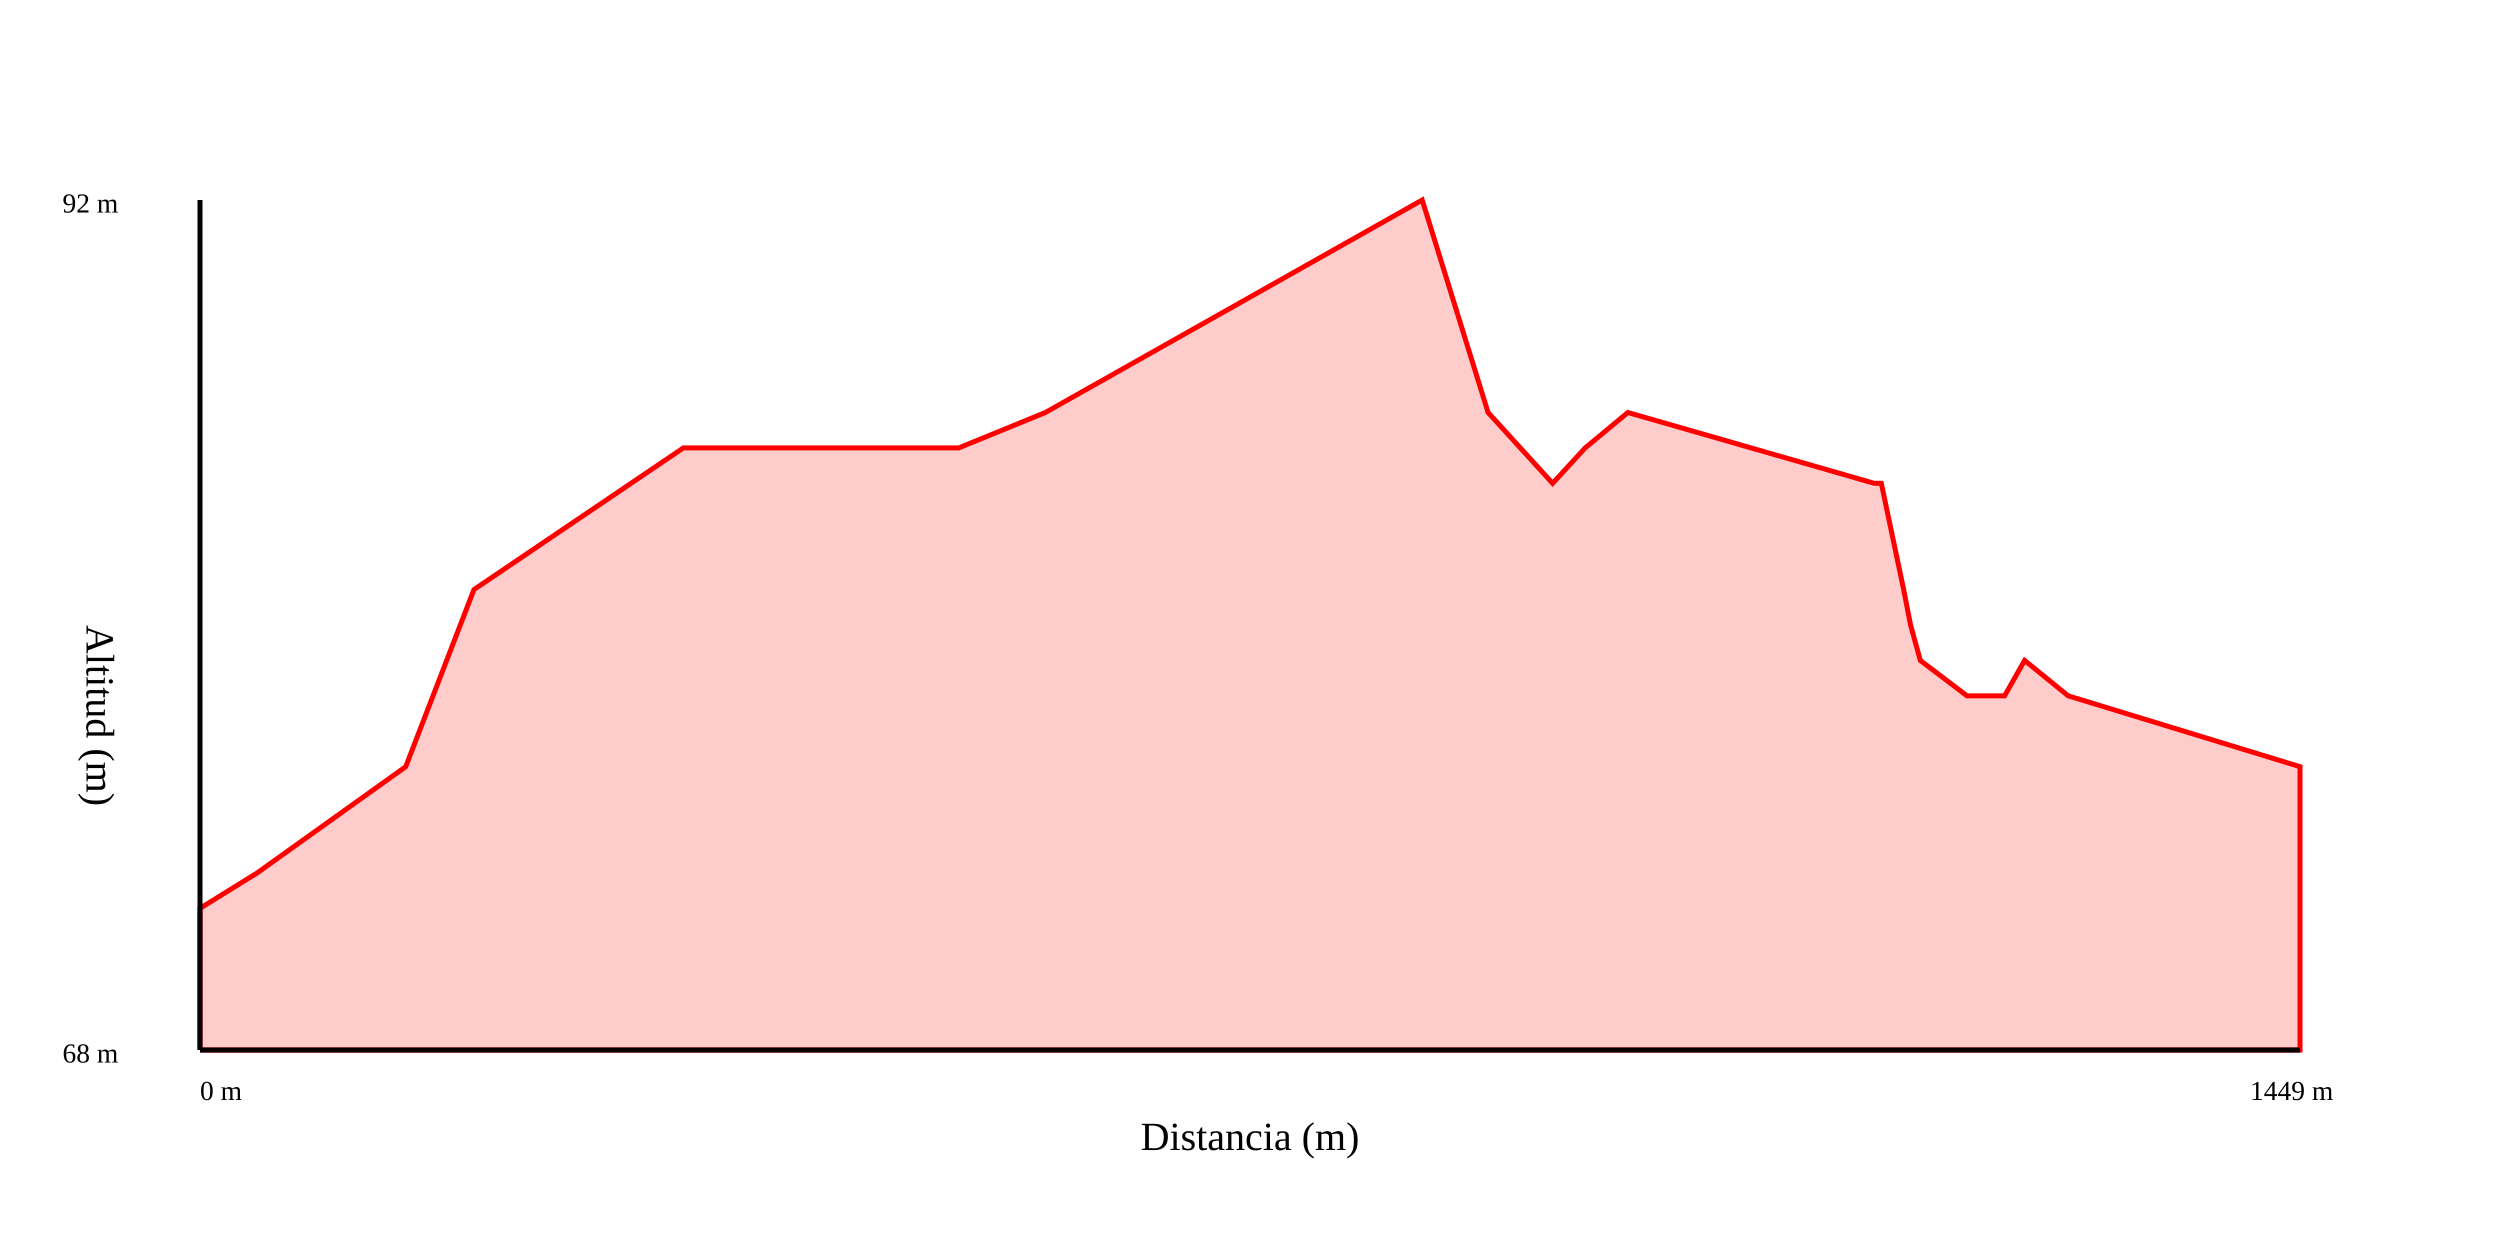
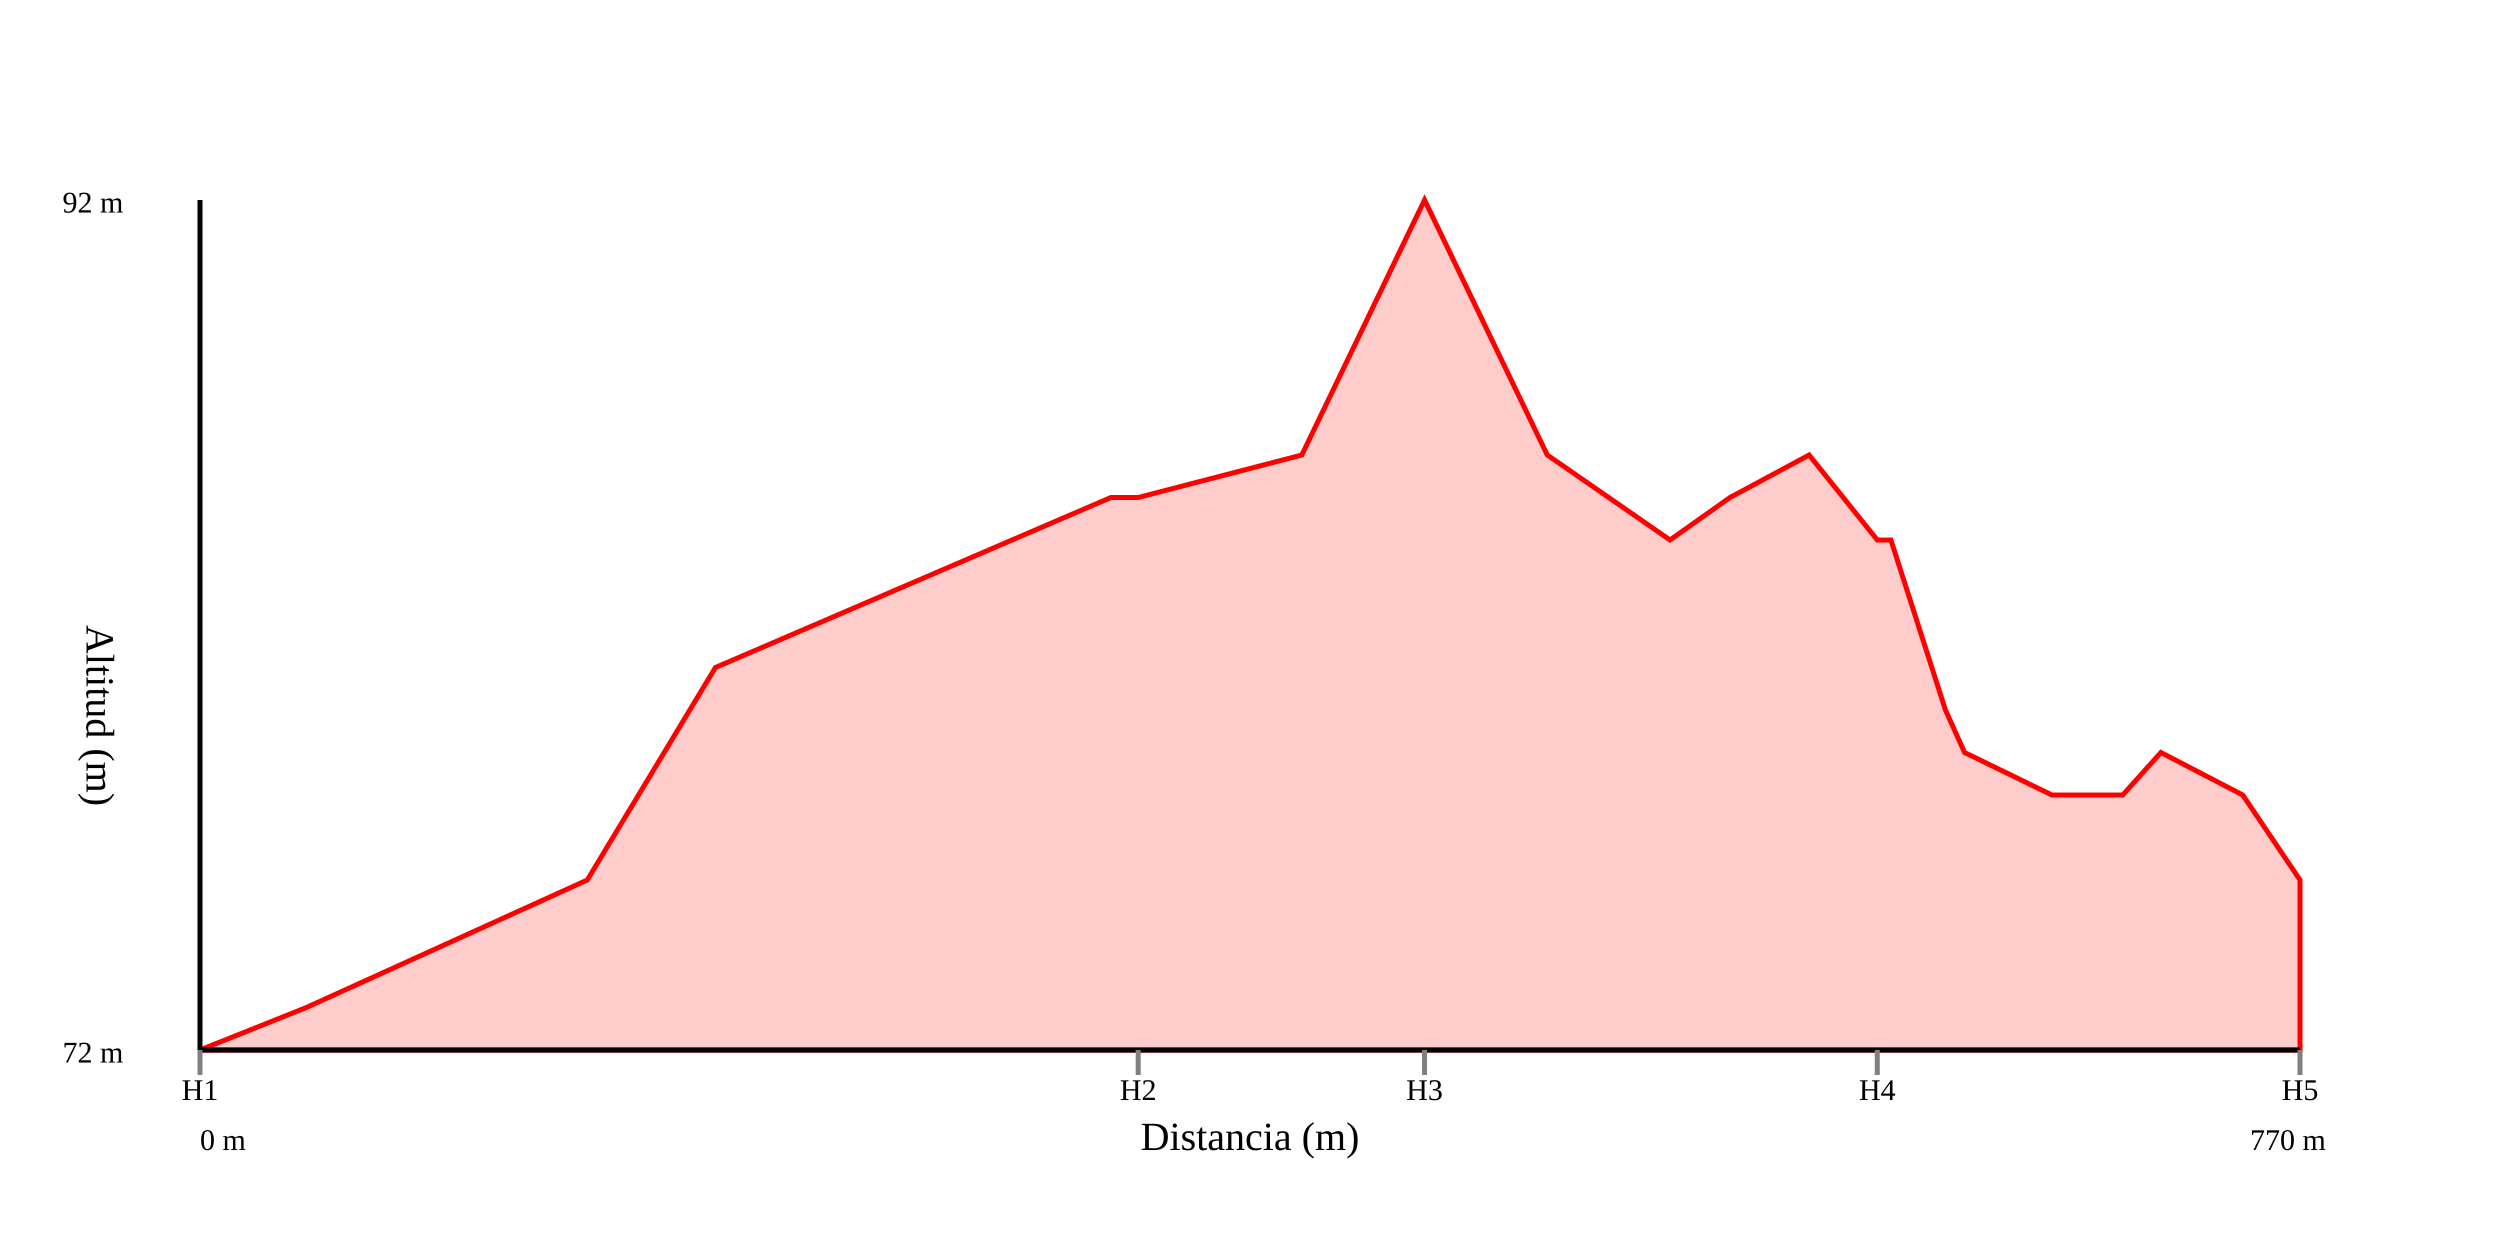
<svg xmlns="http://www.w3.org/2000/svg" width="1000" height="500" viewBox="0 0 1000 500">
-   <polyline points="80.00,420.00 80.00,363.33 102.86,349.17 162.29,306.67 189.58,235.83 273.33,179.17 383.47,179.17 418.16,165.00 568.88,80.00 595.23,165.00 621.04,193.33 634.06,179.17 651.14,165.00 749.69,193.33 752.53,193.33 761.46,235.83 764.22,250.00 768.13,264.17 786.77,278.33 801.84,278.33 809.85,264.17 827.25,278.33 920.00,306.67 920.00,420.00 80.00,420.00" stroke="red" fill="#ffcccc" stroke-width="2" />
+   <polyline points="80.00,420.00 80.00,420.00 122.55,403.00 234.91,352.00 286.18,267.00 444.36,199.00 455.27,199.00 520.73,182.00 569.82,80.00 618.91,182.00 668.00,216.00 692.00,199.00 723.64,182.00 750.91,216.00 756.36,216.00 772.73,267.00 778.18,284.00 785.82,301.00 820.73,318.00 849.09,318.00 864.36,301.00 897.09,318.00 920.00,352.00 920.00,420.00 80.00,420.00" stroke="red" fill="#ffcccc" stroke-width="2" />
  <line x1="80.0" y1="420.0" x2="920.0" y2="420.0" stroke="black" stroke-width="2" />
  <line x1="80.0" y1="420.0" x2="80.0" y2="80.0" stroke="black" stroke-width="2" />
-   <text x="80.0" y="440.0" font-size="11">0 m</text>
-   <text x="900.0" y="440.0" font-size="11">1449 m</text>
-   <text x="25.0" y="425.0" font-size="11">68 m</text>
-   <text x="25.0" y="85.0" font-size="11">92 m</text>
+   <text x="80.0" y="460.0" font-size="12">0 m</text>
+   <text x="900.0" y="460.0" font-size="12">770 m</text>
+   <text x="25.0" y="425.0" font-size="12">72 m</text>
+   <text x="25.0" y="85.0" font-size="12">92 m</text>
  <text x="500.0" y="460.0" font-size="16" style="text-anchor: middle;">Distancia (m)</text>
  <text x="40.0" y="250.0" font-size="16" style="writing-mode: tb; glyph-orientation-vertical: 0;">Altitud (m)</text>
+   <line x1="80.0" y1="420.0" x2="80.0" y2="430.0" stroke="gray" stroke-width="2" />
+   <text x="80.0" y="440.0" font-size="12" style="text-anchor: middle;">H1</text>
+   <line x1="455.273" y1="420.0" x2="455.273" y2="430.0" stroke="gray" stroke-width="2" />
+   <text x="455.273" y="440.0" font-size="12" style="text-anchor: middle;">H2</text>
+   <line x1="569.818" y1="420.0" x2="569.818" y2="430.0" stroke="gray" stroke-width="2" />
+   <text x="569.818" y="440.0" font-size="12" style="text-anchor: middle;">H3</text>
+   <line x1="750.909" y1="420.0" x2="750.909" y2="430.0" stroke="gray" stroke-width="2" />
+   <text x="750.909" y="440.0" font-size="12" style="text-anchor: middle;">H4</text>
+   <line x1="920.0" y1="420.0" x2="920.0" y2="430.0" stroke="gray" stroke-width="2" />
+   <text x="920.0" y="440.0" font-size="12" style="text-anchor: middle;">H5</text>
</svg>
